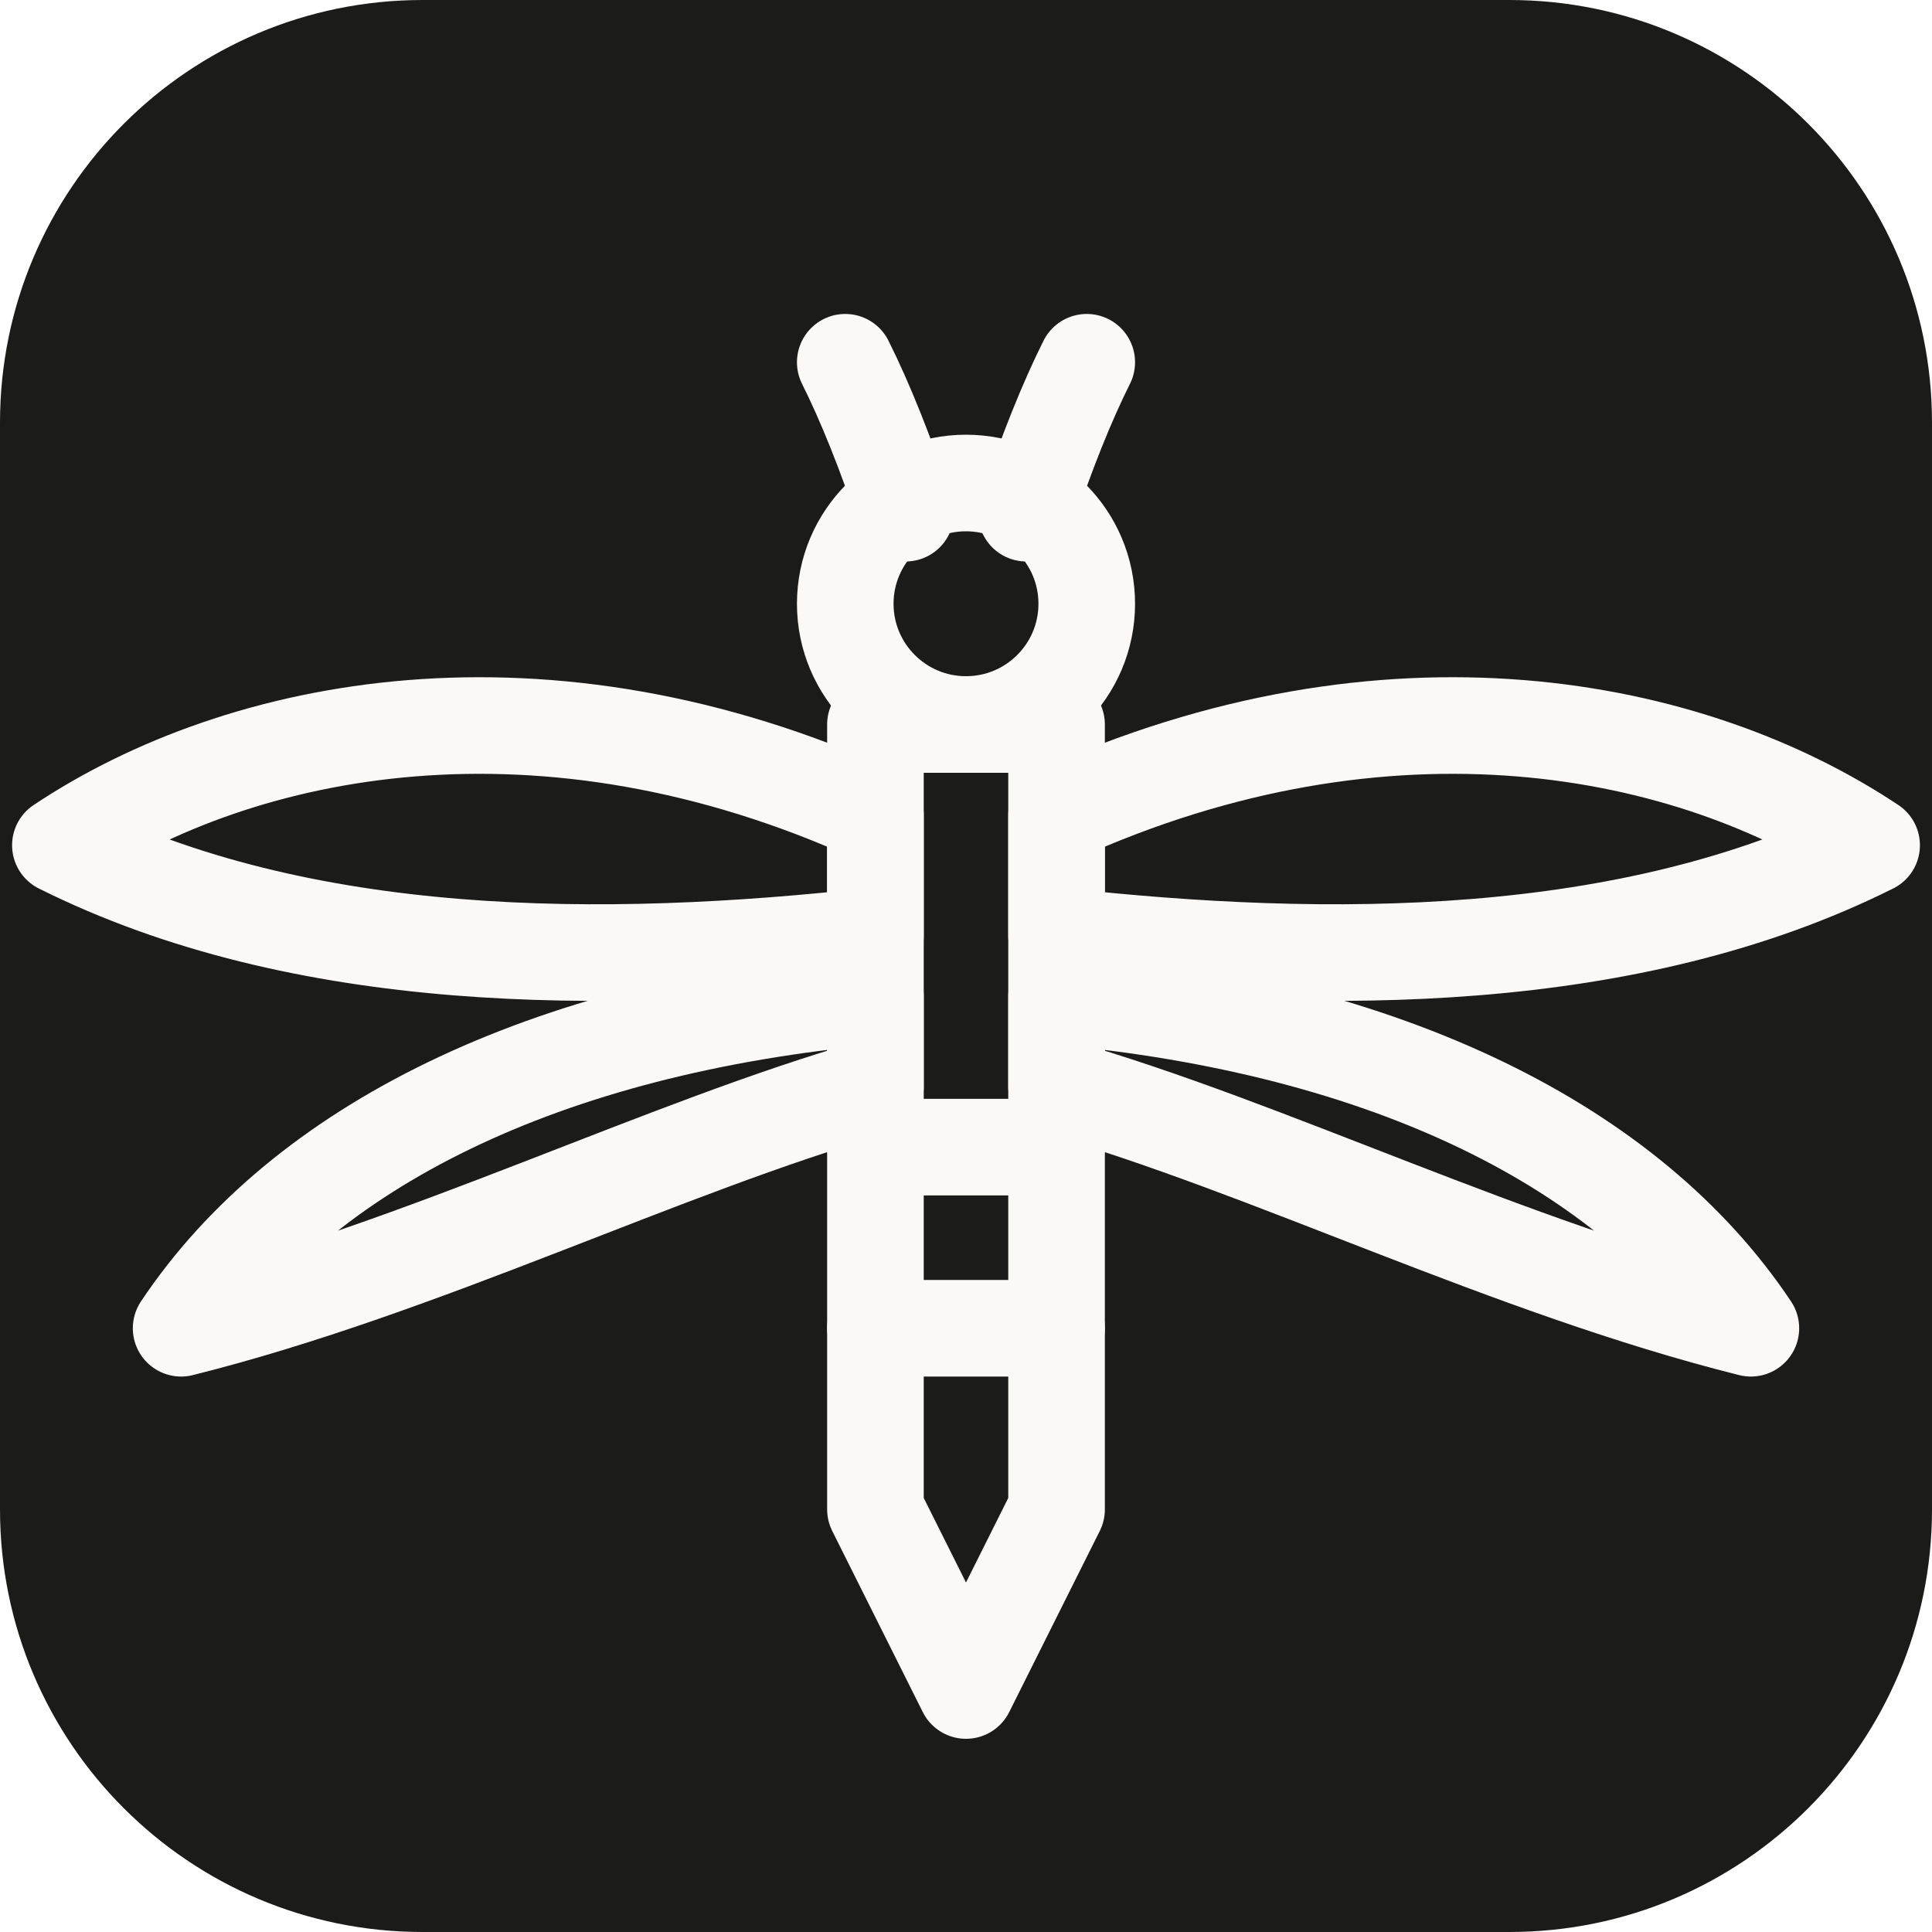
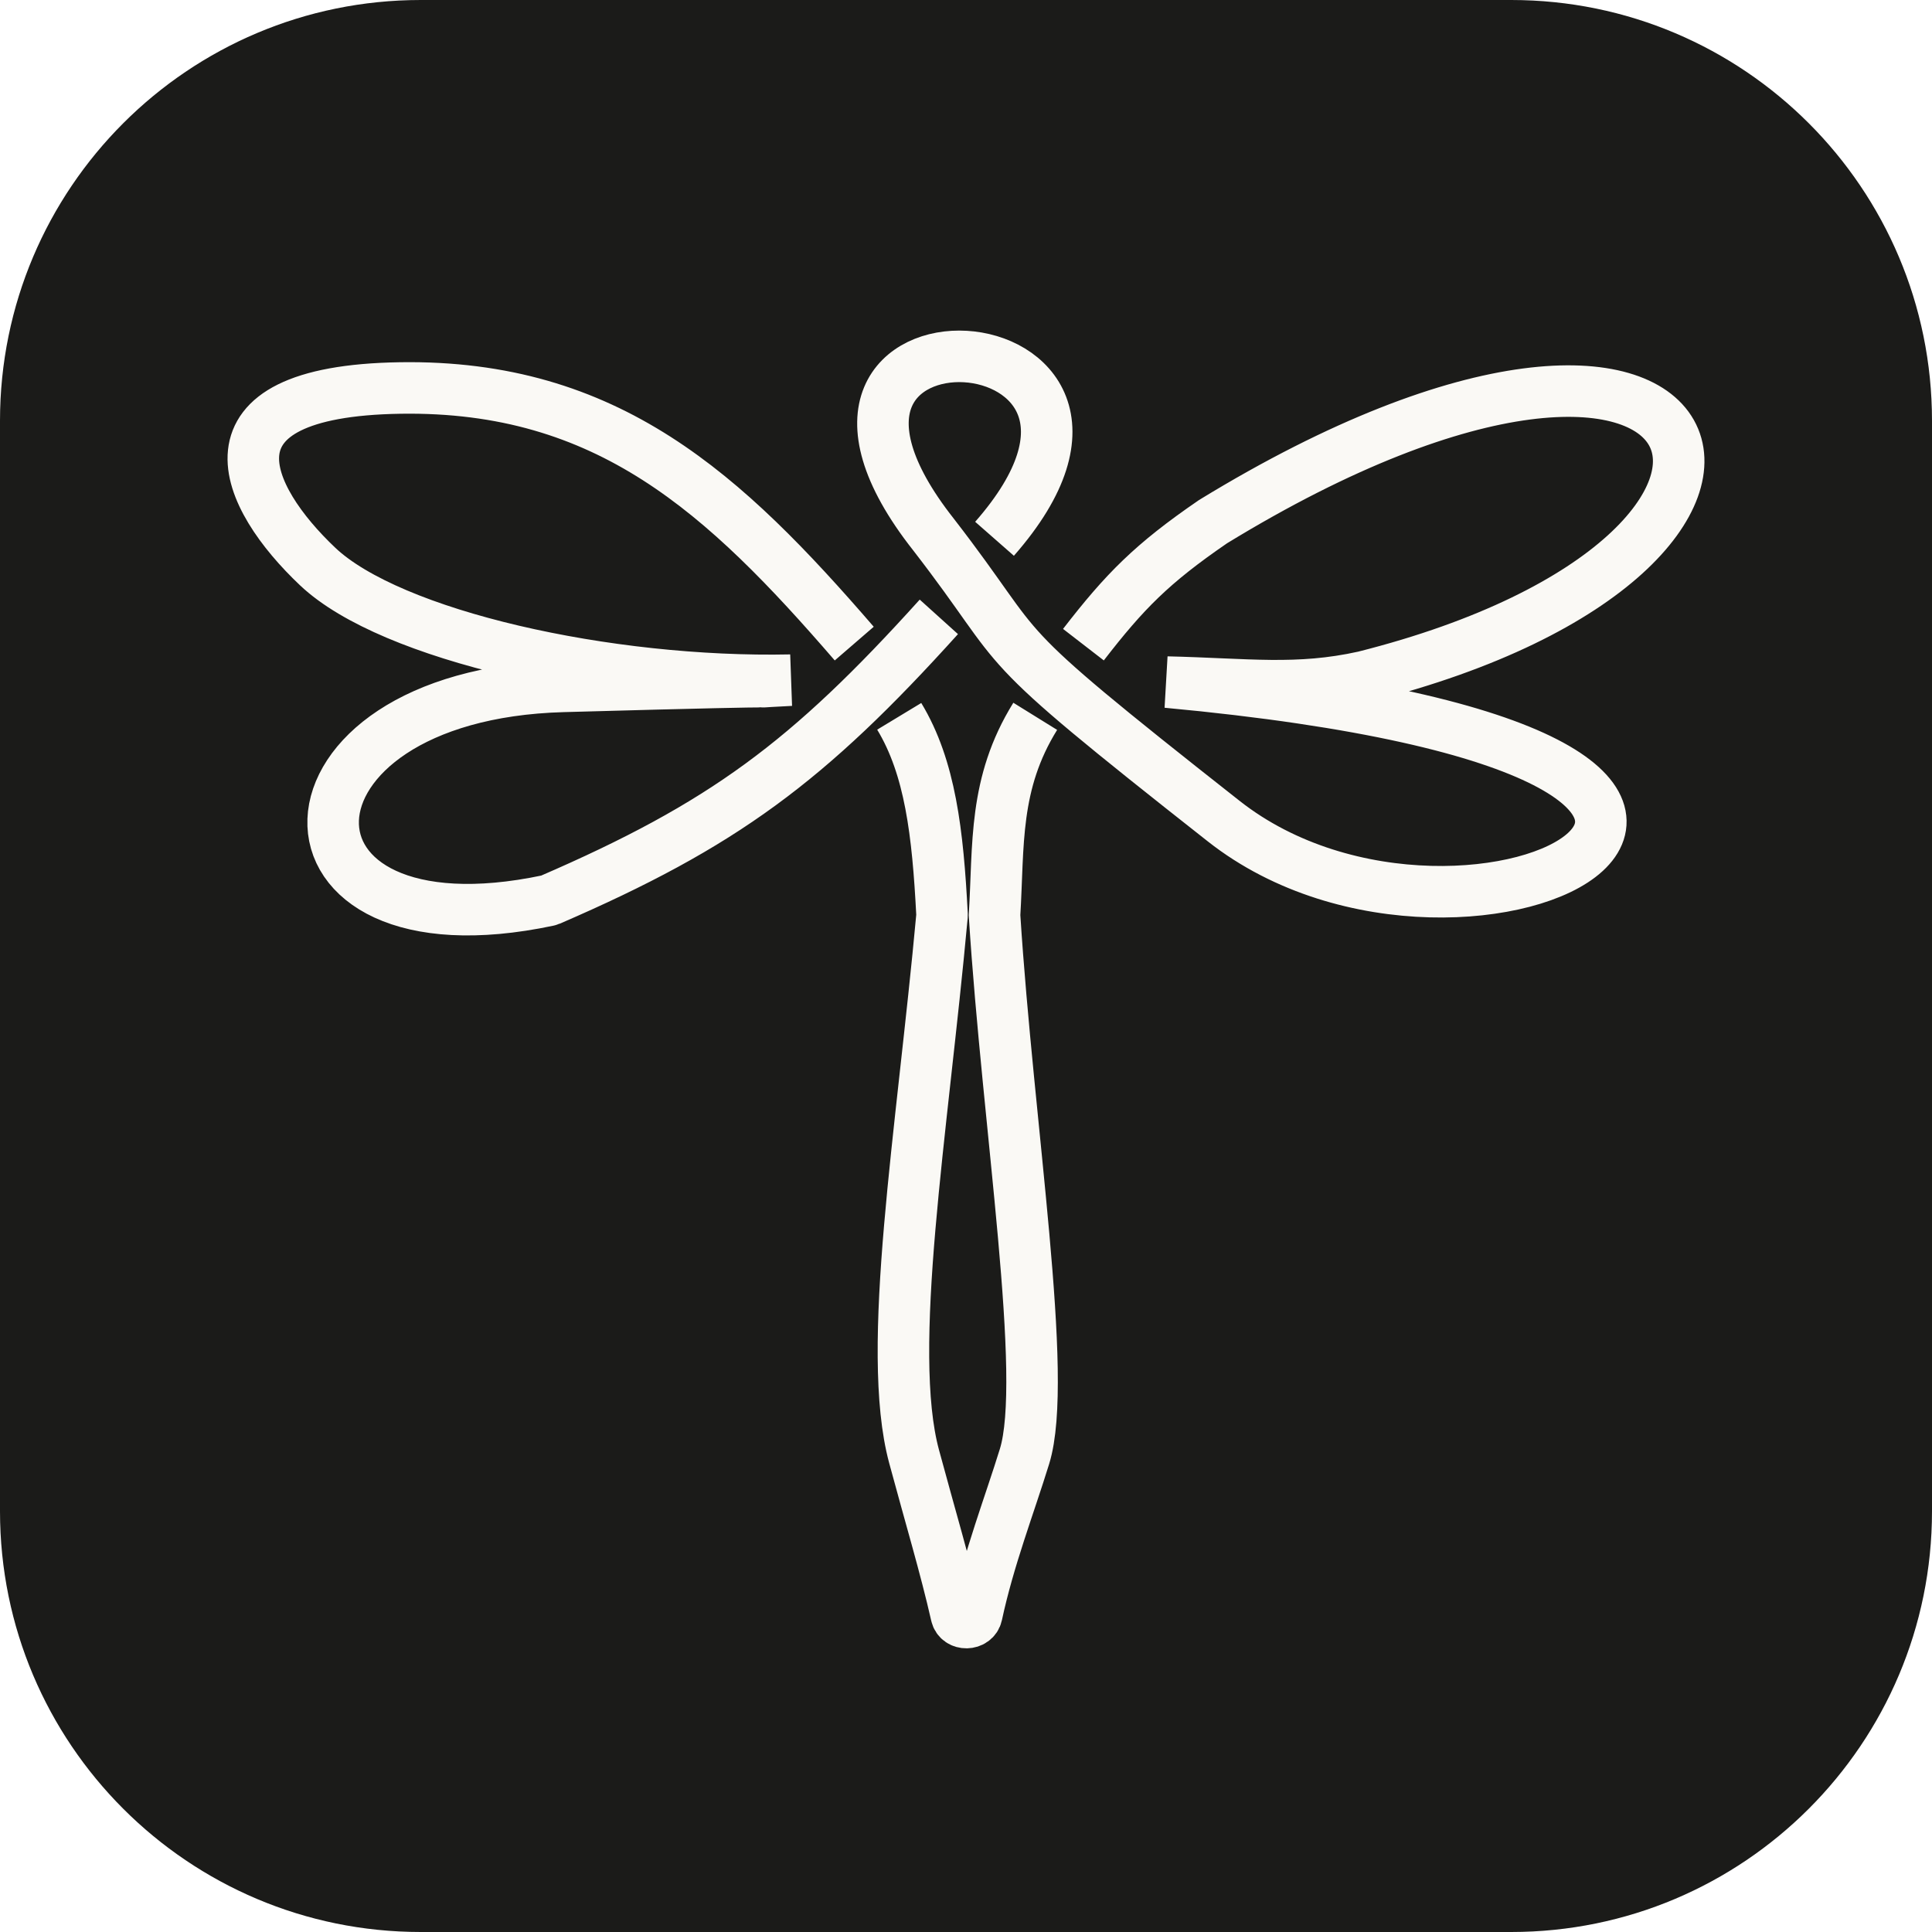
- <svg xmlns="http://www.w3.org/2000/svg" viewBox="0 0 32 32" width="32" height="32">
-   <rect width="32" height="32" rx="7" fill="#1B1B19" />
-   <g fill="none" stroke="#FAF9F5" stroke-width="1.6" stroke-linecap="round" stroke-linejoin="round">
-     <path d="M14 6 Q14.5 7 15 8.5" />
-     <path d="M18 6 Q17.5 7 17 8.5" />
-     <circle cx="16" cy="10" r="2" />
-     <path d="M14.5 12 L14.5 25 L16 28 L17.5 25 L17.5 12 Z" />
-     <line x1="14.5" y1="19" x2="17.5" y2="19" />
-     <line x1="14.5" y1="22" x2="17.5" y2="22" />
-     <path d="M14.5 13.5 C9 11 4 12 1 14 C5 16 10 16 14.5 15.5 Z" />
-     <path d="M17.5 13.5 C23 11 28 12 31 14 C27 16 22 16 17.5 15.5 Z" />
-     <path d="M14.5 16.5 C9 17 5 19 3 22 C7 21 11 19 14.5 18 Z" />
-     <path d="M17.5 16.5 C23 17 27 19 29 22 C25 21 21 19 17.5 18 Z" />
-   </g>
+ <svg xmlns="http://www.w3.org/2000/svg" viewBox="0 0 450 450" width="32" height="32" fill="none">
+   <rect width="450" height="450" rx="98" fill="#1B1B19" />
+   <path d="M209.447 166.845C216.663 178.772 218.44 193.966 219.417 213.035C219.422 213.129 219.42 213.225 219.412 213.319C214.789 263.829 206.174 314.234 212.902 339.223C216.552 352.776 220.264 365.163 222.752 376.169C223.295 378.571 226.99 378.494 227.504 376.086C230.284 363.077 235.173 350.435 238.631 339.223C244.283 320.903 234.784 262.669 231.647 213.178C232.645 196.737 231.398 182.538 241.126 166.845M198.971 149.906C168.786 114.986 141.601 89.623 93.21 90.371C44.819 91.118 56.969 115.86 74.003 131.971C91.037 148.081 141.627 159.331 184.18 158.423C165.298 159.389 201.563 157.91 131.124 159.87C60.755 161.828 59.917 224.098 127.681 209.733C127.81 209.705 127.945 209.663 128.065 209.611C168.511 192.126 188.231 177.43 218.676 143.678M231.647 125.494C278.527 72.057 171.372 66.055 217.429 124.498C240.809 154.72 227.634 146.076 285.026 191.257C342.419 236.437 456.639 176.062 271.806 158.873C290.471 159.304 302.167 161.07 317.703 157.628C434.433 128.215 403.63 47.457 282.532 121.508C268.291 131.274 261.97 137.712 252.35 150.155" stroke="#FAF9F5" stroke-width="12" />
</svg>
